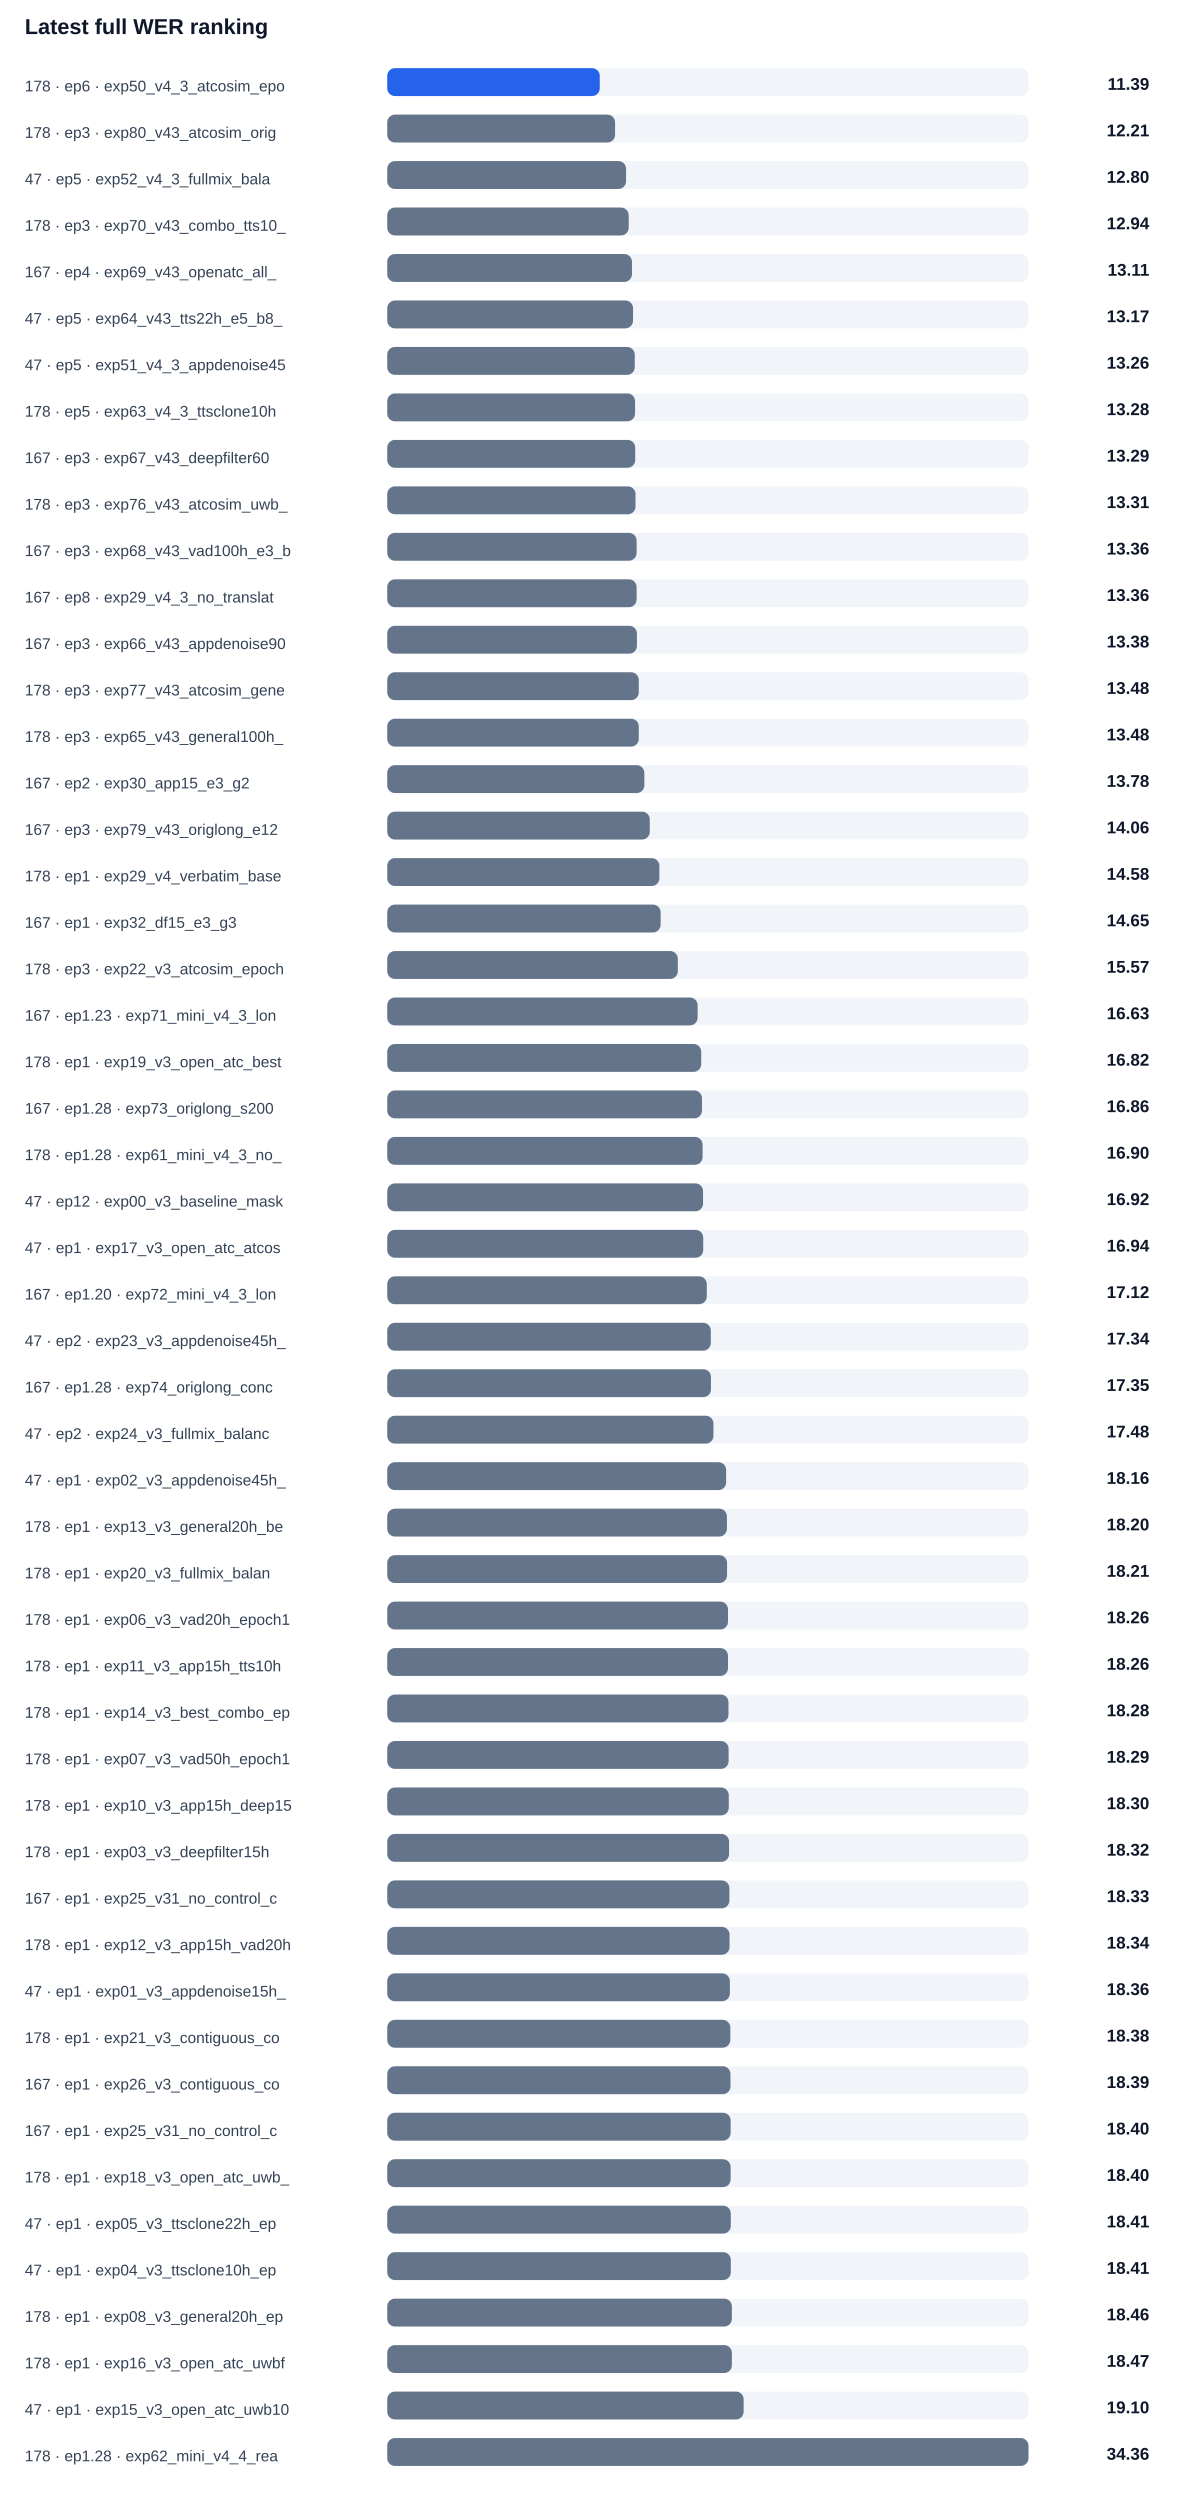
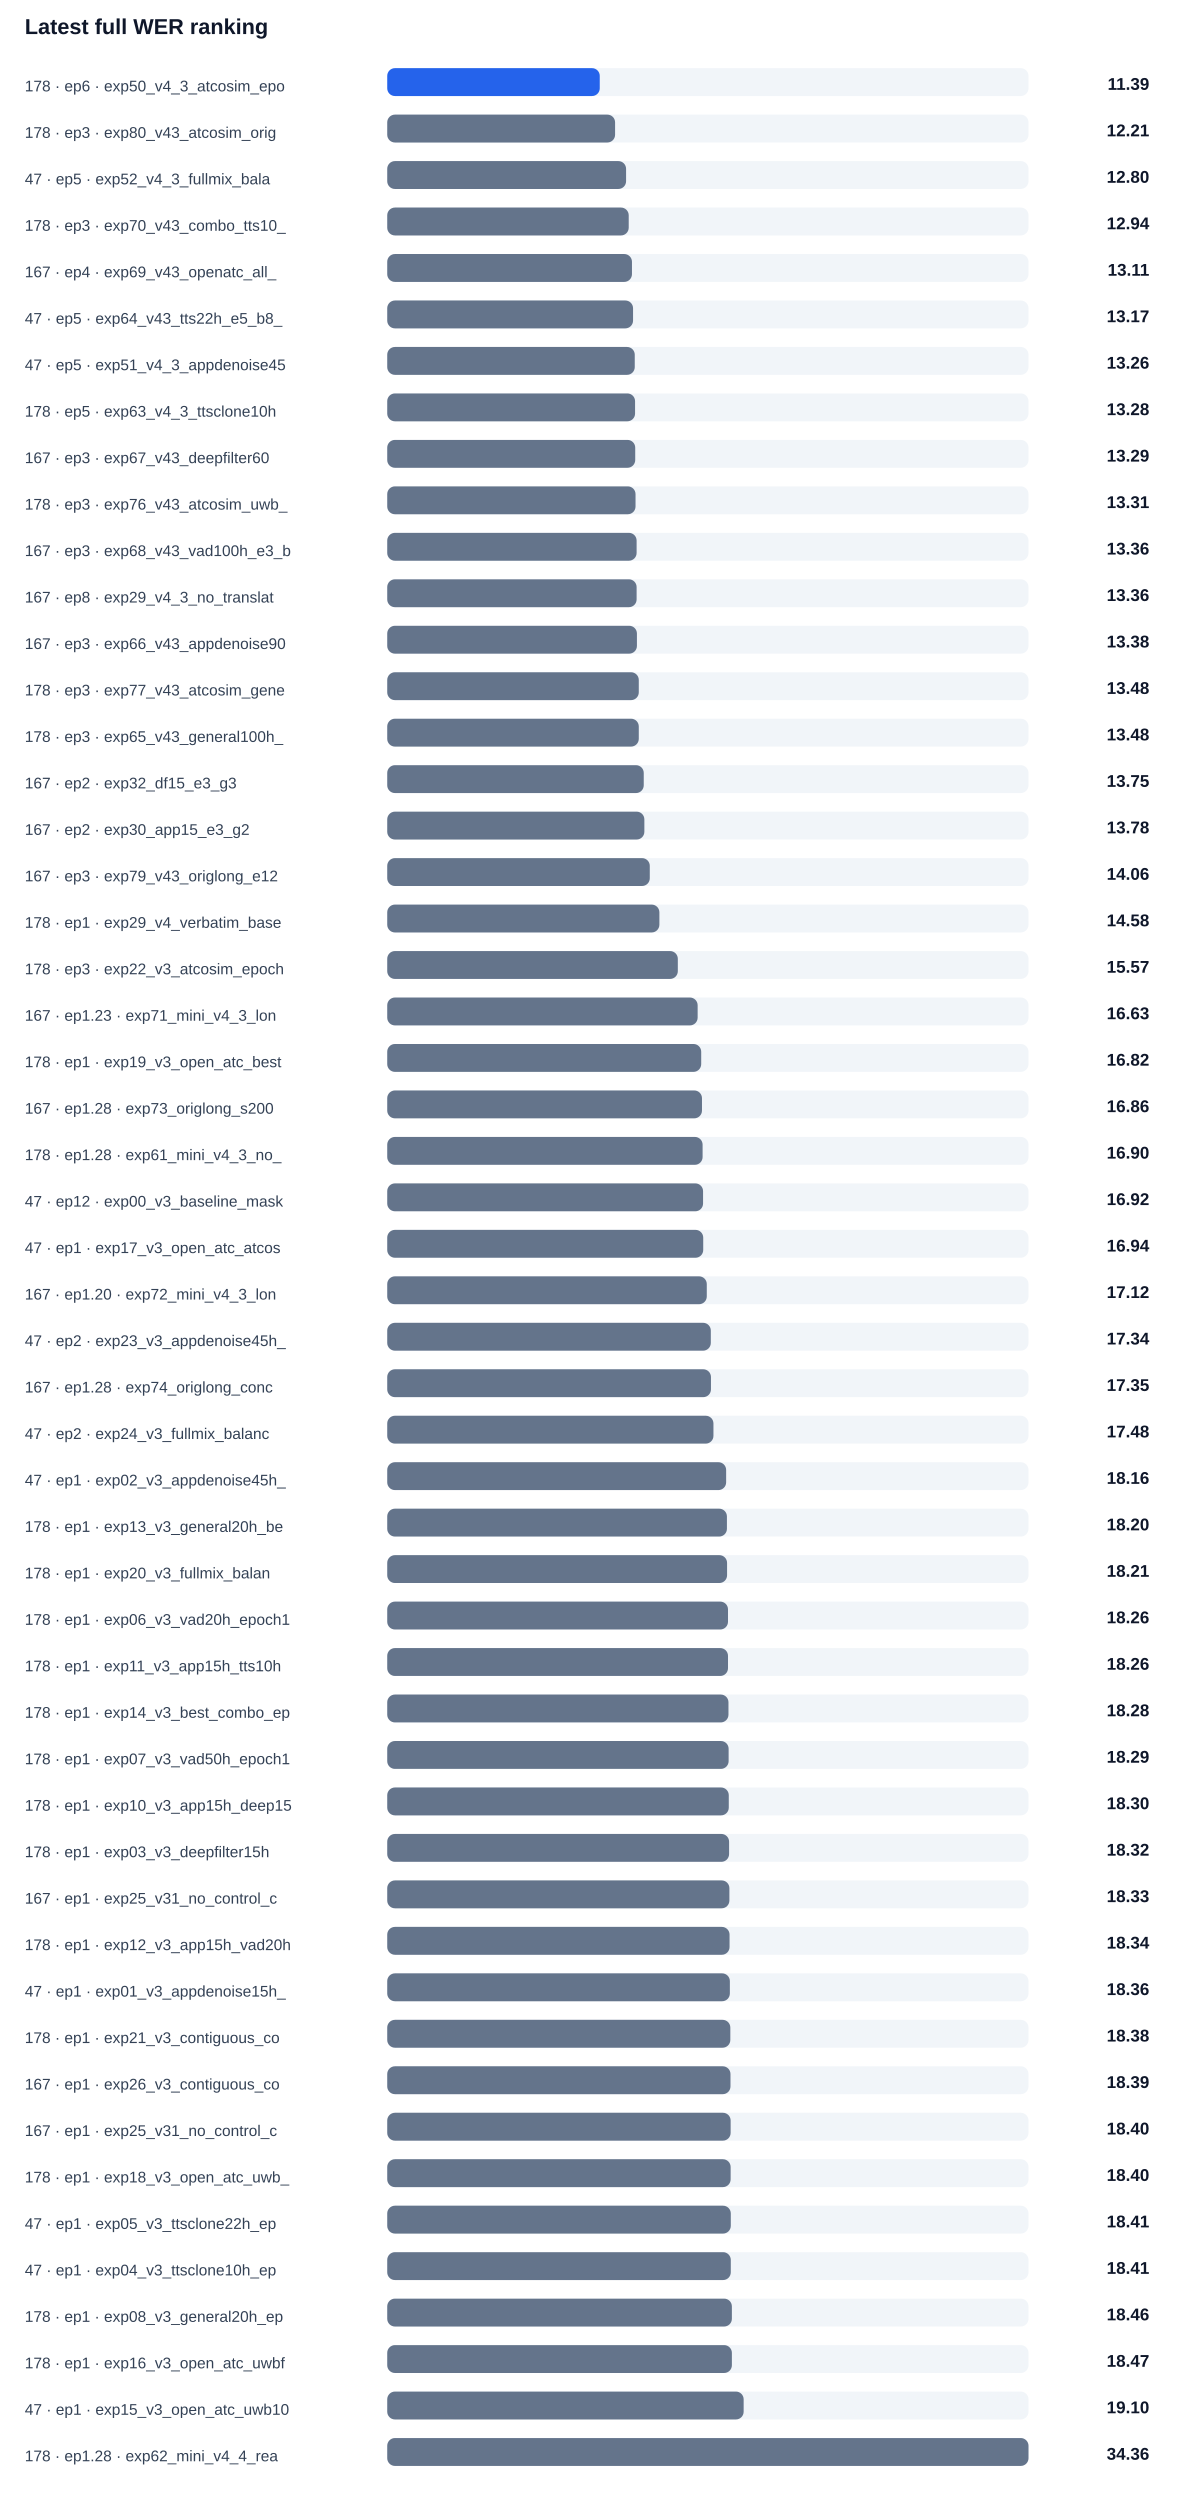
<svg xmlns="http://www.w3.org/2000/svg" width="100%" viewBox="0 0 760 1614" style="max-width:760px;background:#ffffff;border:1px solid #e5e7eb;border-radius:10px;">
  <text x="16.0" y="22.0" font-size="14" fill="#0f172a" text-anchor="start" font-family="Arial, sans-serif" font-weight="700">Latest full WER ranking</text>
  <text x="16.0" y="59.0" font-size="10" fill="#334155" text-anchor="start" font-family="Arial, sans-serif" font-weight="400">178 · ep6 · exp50_v4_3_atcosim_epo</text>
  <rect x="250" y="44" width="414" height="18" rx="5" fill="#f1f5f9" />
  <rect x="250" y="44" width="137.2" height="18" rx="5" fill="#2563eb" />
  <text x="742.0" y="58.0" font-size="11" fill="#0f172a" text-anchor="end" font-family="Arial, sans-serif" font-weight="700">11.39</text>
  <text x="16.0" y="89.0" font-size="10" fill="#334155" text-anchor="start" font-family="Arial, sans-serif" font-weight="400">178 · ep3 · exp80_v43_atcosim_orig</text>
  <rect x="250" y="74" width="414" height="18" rx="5" fill="#f1f5f9" />
  <rect x="250" y="74" width="147.1" height="18" rx="5" fill="#64748b" />
  <text x="742.0" y="88.0" font-size="11" fill="#0f172a" text-anchor="end" font-family="Arial, sans-serif" font-weight="700">12.21</text>
  <text x="16.0" y="119.0" font-size="10" fill="#334155" text-anchor="start" font-family="Arial, sans-serif" font-weight="400">47 · ep5 · exp52_v4_3_fullmix_bala</text>
  <rect x="250" y="104" width="414" height="18" rx="5" fill="#f1f5f9" />
  <rect x="250" y="104" width="154.2" height="18" rx="5" fill="#64748b" />
  <text x="742.0" y="118.0" font-size="11" fill="#0f172a" text-anchor="end" font-family="Arial, sans-serif" font-weight="700">12.80</text>
  <text x="16.0" y="149.0" font-size="10" fill="#334155" text-anchor="start" font-family="Arial, sans-serif" font-weight="400">178 · ep3 · exp70_v43_combo_tts10_</text>
  <rect x="250" y="134" width="414" height="18" rx="5" fill="#f1f5f9" />
  <rect x="250" y="134" width="155.9" height="18" rx="5" fill="#64748b" />
  <text x="742.0" y="148.0" font-size="11" fill="#0f172a" text-anchor="end" font-family="Arial, sans-serif" font-weight="700">12.94</text>
  <text x="16.0" y="179.0" font-size="10" fill="#334155" text-anchor="start" font-family="Arial, sans-serif" font-weight="400">167 · ep4 · exp69_v43_openatc_all_</text>
  <rect x="250" y="164" width="414" height="18" rx="5" fill="#f1f5f9" />
  <rect x="250" y="164" width="158.0" height="18" rx="5" fill="#64748b" />
  <text x="742.0" y="178.0" font-size="11" fill="#0f172a" text-anchor="end" font-family="Arial, sans-serif" font-weight="700">13.11</text>
  <text x="16.0" y="209.0" font-size="10" fill="#334155" text-anchor="start" font-family="Arial, sans-serif" font-weight="400">47 · ep5 · exp64_v43_tts22h_e5_b8_</text>
  <rect x="250" y="194" width="414" height="18" rx="5" fill="#f1f5f9" />
  <rect x="250" y="194" width="158.7" height="18" rx="5" fill="#64748b" />
  <text x="742.0" y="208.0" font-size="11" fill="#0f172a" text-anchor="end" font-family="Arial, sans-serif" font-weight="700">13.17</text>
  <text x="16.0" y="239.0" font-size="10" fill="#334155" text-anchor="start" font-family="Arial, sans-serif" font-weight="400">47 · ep5 · exp51_v4_3_appdenoise45</text>
  <rect x="250" y="224" width="414" height="18" rx="5" fill="#f1f5f9" />
  <rect x="250" y="224" width="159.8" height="18" rx="5" fill="#64748b" />
  <text x="742.0" y="238.0" font-size="11" fill="#0f172a" text-anchor="end" font-family="Arial, sans-serif" font-weight="700">13.26</text>
  <text x="16.0" y="269.0" font-size="10" fill="#334155" text-anchor="start" font-family="Arial, sans-serif" font-weight="400">178 · ep5 · exp63_v4_3_ttsclone10h</text>
  <rect x="250" y="254" width="414" height="18" rx="5" fill="#f1f5f9" />
  <rect x="250" y="254" width="160.0" height="18" rx="5" fill="#64748b" />
  <text x="742.0" y="268.0" font-size="11" fill="#0f172a" text-anchor="end" font-family="Arial, sans-serif" font-weight="700">13.28</text>
  <text x="16.0" y="299.0" font-size="10" fill="#334155" text-anchor="start" font-family="Arial, sans-serif" font-weight="400">167 · ep3 · exp67_v43_deepfilter60</text>
  <rect x="250" y="284" width="414" height="18" rx="5" fill="#f1f5f9" />
  <rect x="250" y="284" width="160.1" height="18" rx="5" fill="#64748b" />
  <text x="742.0" y="298.0" font-size="11" fill="#0f172a" text-anchor="end" font-family="Arial, sans-serif" font-weight="700">13.29</text>
  <text x="16.0" y="329.0" font-size="10" fill="#334155" text-anchor="start" font-family="Arial, sans-serif" font-weight="400">178 · ep3 · exp76_v43_atcosim_uwb_</text>
  <rect x="250" y="314" width="414" height="18" rx="5" fill="#f1f5f9" />
  <rect x="250" y="314" width="160.3" height="18" rx="5" fill="#64748b" />
  <text x="742.0" y="328.0" font-size="11" fill="#0f172a" text-anchor="end" font-family="Arial, sans-serif" font-weight="700">13.31</text>
  <text x="16.0" y="359.0" font-size="10" fill="#334155" text-anchor="start" font-family="Arial, sans-serif" font-weight="400">167 · ep3 · exp68_v43_vad100h_e3_b</text>
  <rect x="250" y="344" width="414" height="18" rx="5" fill="#f1f5f9" />
  <rect x="250" y="344" width="161.0" height="18" rx="5" fill="#64748b" />
  <text x="742.0" y="358.0" font-size="11" fill="#0f172a" text-anchor="end" font-family="Arial, sans-serif" font-weight="700">13.36</text>
  <text x="16.0" y="389.0" font-size="10" fill="#334155" text-anchor="start" font-family="Arial, sans-serif" font-weight="400">167 · ep8 · exp29_v4_3_no_translat</text>
  <rect x="250" y="374" width="414" height="18" rx="5" fill="#f1f5f9" />
  <rect x="250" y="374" width="161.0" height="18" rx="5" fill="#64748b" />
  <text x="742.0" y="388.0" font-size="11" fill="#0f172a" text-anchor="end" font-family="Arial, sans-serif" font-weight="700">13.36</text>
  <text x="16.0" y="419.0" font-size="10" fill="#334155" text-anchor="start" font-family="Arial, sans-serif" font-weight="400">167 · ep3 · exp66_v43_appdenoise90</text>
  <rect x="250" y="404" width="414" height="18" rx="5" fill="#f1f5f9" />
  <rect x="250" y="404" width="161.2" height="18" rx="5" fill="#64748b" />
  <text x="742.0" y="418.0" font-size="11" fill="#0f172a" text-anchor="end" font-family="Arial, sans-serif" font-weight="700">13.38</text>
  <text x="16.0" y="449.0" font-size="10" fill="#334155" text-anchor="start" font-family="Arial, sans-serif" font-weight="400">178 · ep3 · exp77_v43_atcosim_gene</text>
  <rect x="250" y="434" width="414" height="18" rx="5" fill="#f1f5f9" />
  <rect x="250" y="434" width="162.4" height="18" rx="5" fill="#64748b" />
  <text x="742.0" y="448.0" font-size="11" fill="#0f172a" text-anchor="end" font-family="Arial, sans-serif" font-weight="700">13.48</text>
  <text x="16.0" y="479.0" font-size="10" fill="#334155" text-anchor="start" font-family="Arial, sans-serif" font-weight="400">178 · ep3 · exp65_v43_general100h_</text>
  <rect x="250" y="464" width="414" height="18" rx="5" fill="#f1f5f9" />
  <rect x="250" y="464" width="162.4" height="18" rx="5" fill="#64748b" />
  <text x="742.0" y="478.0" font-size="11" fill="#0f172a" text-anchor="end" font-family="Arial, sans-serif" font-weight="700">13.48</text>
-   <text x="16.0" y="509.0" font-size="10" fill="#334155" text-anchor="start" font-family="Arial, sans-serif" font-weight="400">167 · ep2 · exp30_app15_e3_g2</text>
+   <text x="16.0" y="509.0" font-size="10" fill="#334155" text-anchor="start" font-family="Arial, sans-serif" font-weight="400">167 · ep2 · exp32_df15_e3_g3</text>
  <rect x="250" y="494" width="414" height="18" rx="5" fill="#f1f5f9" />
-   <rect x="250" y="494" width="166.0" height="18" rx="5" fill="#64748b" />
-   <text x="742.0" y="508.0" font-size="11" fill="#0f172a" text-anchor="end" font-family="Arial, sans-serif" font-weight="700">13.78</text>
-   <text x="16.0" y="539.0" font-size="10" fill="#334155" text-anchor="start" font-family="Arial, sans-serif" font-weight="400">167 · ep3 · exp79_v43_origlong_e12</text>
+   <rect x="250" y="494" width="165.6" height="18" rx="5" fill="#64748b" />
+   <text x="742.0" y="508.0" font-size="11" fill="#0f172a" text-anchor="end" font-family="Arial, sans-serif" font-weight="700">13.75</text>
+   <text x="16.0" y="539.0" font-size="10" fill="#334155" text-anchor="start" font-family="Arial, sans-serif" font-weight="400">167 · ep2 · exp30_app15_e3_g2</text>
  <rect x="250" y="524" width="414" height="18" rx="5" fill="#f1f5f9" />
-   <rect x="250" y="524" width="169.5" height="18" rx="5" fill="#64748b" />
-   <text x="742.0" y="538.0" font-size="11" fill="#0f172a" text-anchor="end" font-family="Arial, sans-serif" font-weight="700">14.06</text>
-   <text x="16.0" y="569.0" font-size="10" fill="#334155" text-anchor="start" font-family="Arial, sans-serif" font-weight="400">178 · ep1 · exp29_v4_verbatim_base</text>
+   <rect x="250" y="524" width="166.0" height="18" rx="5" fill="#64748b" />
+   <text x="742.0" y="538.0" font-size="11" fill="#0f172a" text-anchor="end" font-family="Arial, sans-serif" font-weight="700">13.78</text>
+   <text x="16.0" y="569.0" font-size="10" fill="#334155" text-anchor="start" font-family="Arial, sans-serif" font-weight="400">167 · ep3 · exp79_v43_origlong_e12</text>
  <rect x="250" y="554" width="414" height="18" rx="5" fill="#f1f5f9" />
-   <rect x="250" y="554" width="175.7" height="18" rx="5" fill="#64748b" />
-   <text x="742.0" y="568.0" font-size="11" fill="#0f172a" text-anchor="end" font-family="Arial, sans-serif" font-weight="700">14.58</text>
-   <text x="16.0" y="599.0" font-size="10" fill="#334155" text-anchor="start" font-family="Arial, sans-serif" font-weight="400">167 · ep1 · exp32_df15_e3_g3</text>
+   <rect x="250" y="554" width="169.5" height="18" rx="5" fill="#64748b" />
+   <text x="742.0" y="568.0" font-size="11" fill="#0f172a" text-anchor="end" font-family="Arial, sans-serif" font-weight="700">14.06</text>
+   <text x="16.0" y="599.0" font-size="10" fill="#334155" text-anchor="start" font-family="Arial, sans-serif" font-weight="400">178 · ep1 · exp29_v4_verbatim_base</text>
  <rect x="250" y="584" width="414" height="18" rx="5" fill="#f1f5f9" />
-   <rect x="250" y="584" width="176.5" height="18" rx="5" fill="#64748b" />
-   <text x="742.0" y="598.0" font-size="11" fill="#0f172a" text-anchor="end" font-family="Arial, sans-serif" font-weight="700">14.65</text>
+   <rect x="250" y="584" width="175.7" height="18" rx="5" fill="#64748b" />
+   <text x="742.0" y="598.0" font-size="11" fill="#0f172a" text-anchor="end" font-family="Arial, sans-serif" font-weight="700">14.58</text>
  <text x="16.0" y="629.0" font-size="10" fill="#334155" text-anchor="start" font-family="Arial, sans-serif" font-weight="400">178 · ep3 · exp22_v3_atcosim_epoch</text>
  <rect x="250" y="614" width="414" height="18" rx="5" fill="#f1f5f9" />
  <rect x="250" y="614" width="187.6" height="18" rx="5" fill="#64748b" />
  <text x="742.0" y="628.0" font-size="11" fill="#0f172a" text-anchor="end" font-family="Arial, sans-serif" font-weight="700">15.57</text>
  <text x="16.0" y="659.0" font-size="10" fill="#334155" text-anchor="start" font-family="Arial, sans-serif" font-weight="400">167 · ep1.23 · exp71_mini_v4_3_lon</text>
  <rect x="250" y="644" width="414" height="18" rx="5" fill="#f1f5f9" />
  <rect x="250" y="644" width="200.4" height="18" rx="5" fill="#64748b" />
  <text x="742.0" y="658.0" font-size="11" fill="#0f172a" text-anchor="end" font-family="Arial, sans-serif" font-weight="700">16.63</text>
  <text x="16.0" y="689.0" font-size="10" fill="#334155" text-anchor="start" font-family="Arial, sans-serif" font-weight="400">178 · ep1 · exp19_v3_open_atc_best</text>
  <rect x="250" y="674" width="414" height="18" rx="5" fill="#f1f5f9" />
  <rect x="250" y="674" width="202.7" height="18" rx="5" fill="#64748b" />
  <text x="742.0" y="688.0" font-size="11" fill="#0f172a" text-anchor="end" font-family="Arial, sans-serif" font-weight="700">16.82</text>
  <text x="16.0" y="719.0" font-size="10" fill="#334155" text-anchor="start" font-family="Arial, sans-serif" font-weight="400">167 · ep1.28 · exp73_origlong_s200</text>
  <rect x="250" y="704" width="414" height="18" rx="5" fill="#f1f5f9" />
  <rect x="250" y="704" width="203.2" height="18" rx="5" fill="#64748b" />
  <text x="742.0" y="718.0" font-size="11" fill="#0f172a" text-anchor="end" font-family="Arial, sans-serif" font-weight="700">16.86</text>
  <text x="16.0" y="749.0" font-size="10" fill="#334155" text-anchor="start" font-family="Arial, sans-serif" font-weight="400">178 · ep1.28 · exp61_mini_v4_3_no_</text>
  <rect x="250" y="734" width="414" height="18" rx="5" fill="#f1f5f9" />
  <rect x="250" y="734" width="203.6" height="18" rx="5" fill="#64748b" />
  <text x="742.0" y="748.0" font-size="11" fill="#0f172a" text-anchor="end" font-family="Arial, sans-serif" font-weight="700">16.90</text>
  <text x="16.0" y="779.0" font-size="10" fill="#334155" text-anchor="start" font-family="Arial, sans-serif" font-weight="400">47 · ep12 · exp00_v3_baseline_mask</text>
  <rect x="250" y="764" width="414" height="18" rx="5" fill="#f1f5f9" />
  <rect x="250" y="764" width="203.9" height="18" rx="5" fill="#64748b" />
  <text x="742.0" y="778.0" font-size="11" fill="#0f172a" text-anchor="end" font-family="Arial, sans-serif" font-weight="700">16.92</text>
  <text x="16.0" y="809.0" font-size="10" fill="#334155" text-anchor="start" font-family="Arial, sans-serif" font-weight="400">47 · ep1 · exp17_v3_open_atc_atcos</text>
  <rect x="250" y="794" width="414" height="18" rx="5" fill="#f1f5f9" />
  <rect x="250" y="794" width="204.0" height="18" rx="5" fill="#64748b" />
  <text x="742.0" y="808.0" font-size="11" fill="#0f172a" text-anchor="end" font-family="Arial, sans-serif" font-weight="700">16.94</text>
  <text x="16.0" y="839.0" font-size="10" fill="#334155" text-anchor="start" font-family="Arial, sans-serif" font-weight="400">167 · ep1.20 · exp72_mini_v4_3_lon</text>
  <rect x="250" y="824" width="414" height="18" rx="5" fill="#f1f5f9" />
  <rect x="250" y="824" width="206.3" height="18" rx="5" fill="#64748b" />
  <text x="742.0" y="838.0" font-size="11" fill="#0f172a" text-anchor="end" font-family="Arial, sans-serif" font-weight="700">17.12</text>
  <text x="16.0" y="869.0" font-size="10" fill="#334155" text-anchor="start" font-family="Arial, sans-serif" font-weight="400">47 · ep2 · exp23_v3_appdenoise45h_</text>
  <rect x="250" y="854" width="414" height="18" rx="5" fill="#f1f5f9" />
  <rect x="250" y="854" width="208.9" height="18" rx="5" fill="#64748b" />
  <text x="742.0" y="868.0" font-size="11" fill="#0f172a" text-anchor="end" font-family="Arial, sans-serif" font-weight="700">17.34</text>
  <text x="16.0" y="899.0" font-size="10" fill="#334155" text-anchor="start" font-family="Arial, sans-serif" font-weight="400">167 · ep1.28 · exp74_origlong_conc</text>
  <rect x="250" y="884" width="414" height="18" rx="5" fill="#f1f5f9" />
  <rect x="250" y="884" width="209.0" height="18" rx="5" fill="#64748b" />
  <text x="742.0" y="898.0" font-size="11" fill="#0f172a" text-anchor="end" font-family="Arial, sans-serif" font-weight="700">17.35</text>
  <text x="16.0" y="929.0" font-size="10" fill="#334155" text-anchor="start" font-family="Arial, sans-serif" font-weight="400">47 · ep2 · exp24_v3_fullmix_balanc</text>
  <rect x="250" y="914" width="414" height="18" rx="5" fill="#f1f5f9" />
  <rect x="250" y="914" width="210.6" height="18" rx="5" fill="#64748b" />
  <text x="742.0" y="928.0" font-size="11" fill="#0f172a" text-anchor="end" font-family="Arial, sans-serif" font-weight="700">17.48</text>
  <text x="16.0" y="959.0" font-size="10" fill="#334155" text-anchor="start" font-family="Arial, sans-serif" font-weight="400">47 · ep1 · exp02_v3_appdenoise45h_</text>
  <rect x="250" y="944" width="414" height="18" rx="5" fill="#f1f5f9" />
  <rect x="250" y="944" width="218.8" height="18" rx="5" fill="#64748b" />
  <text x="742.0" y="958.0" font-size="11" fill="#0f172a" text-anchor="end" font-family="Arial, sans-serif" font-weight="700">18.16</text>
  <text x="16.0" y="989.0" font-size="10" fill="#334155" text-anchor="start" font-family="Arial, sans-serif" font-weight="400">178 · ep1 · exp13_v3_general20h_be</text>
  <rect x="250" y="974" width="414" height="18" rx="5" fill="#f1f5f9" />
  <rect x="250" y="974" width="219.3" height="18" rx="5" fill="#64748b" />
  <text x="742.0" y="988.0" font-size="11" fill="#0f172a" text-anchor="end" font-family="Arial, sans-serif" font-weight="700">18.20</text>
  <text x="16.0" y="1019.0" font-size="10" fill="#334155" text-anchor="start" font-family="Arial, sans-serif" font-weight="400">178 · ep1 · exp20_v3_fullmix_balan</text>
  <rect x="250" y="1004" width="414" height="18" rx="5" fill="#f1f5f9" />
  <rect x="250" y="1004" width="219.4" height="18" rx="5" fill="#64748b" />
  <text x="742.0" y="1018.0" font-size="11" fill="#0f172a" text-anchor="end" font-family="Arial, sans-serif" font-weight="700">18.21</text>
  <text x="16.0" y="1049.0" font-size="10" fill="#334155" text-anchor="start" font-family="Arial, sans-serif" font-weight="400">178 · ep1 · exp06_v3_vad20h_epoch1</text>
  <rect x="250" y="1034" width="414" height="18" rx="5" fill="#f1f5f9" />
  <rect x="250" y="1034" width="220.0" height="18" rx="5" fill="#64748b" />
  <text x="742.0" y="1048.0" font-size="11" fill="#0f172a" text-anchor="end" font-family="Arial, sans-serif" font-weight="700">18.26</text>
  <text x="16.0" y="1079.0" font-size="10" fill="#334155" text-anchor="start" font-family="Arial, sans-serif" font-weight="400">178 · ep1 · exp11_v3_app15h_tts10h</text>
  <rect x="250" y="1064" width="414" height="18" rx="5" fill="#f1f5f9" />
  <rect x="250" y="1064" width="220.0" height="18" rx="5" fill="#64748b" />
  <text x="742.0" y="1078.0" font-size="11" fill="#0f172a" text-anchor="end" font-family="Arial, sans-serif" font-weight="700">18.26</text>
  <text x="16.0" y="1109.0" font-size="10" fill="#334155" text-anchor="start" font-family="Arial, sans-serif" font-weight="400">178 · ep1 · exp14_v3_best_combo_ep</text>
  <rect x="250" y="1094" width="414" height="18" rx="5" fill="#f1f5f9" />
  <rect x="250" y="1094" width="220.3" height="18" rx="5" fill="#64748b" />
  <text x="742.0" y="1108.0" font-size="11" fill="#0f172a" text-anchor="end" font-family="Arial, sans-serif" font-weight="700">18.28</text>
  <text x="16.0" y="1139.0" font-size="10" fill="#334155" text-anchor="start" font-family="Arial, sans-serif" font-weight="400">178 · ep1 · exp07_v3_vad50h_epoch1</text>
  <rect x="250" y="1124" width="414" height="18" rx="5" fill="#f1f5f9" />
  <rect x="250" y="1124" width="220.4" height="18" rx="5" fill="#64748b" />
  <text x="742.0" y="1138.0" font-size="11" fill="#0f172a" text-anchor="end" font-family="Arial, sans-serif" font-weight="700">18.29</text>
  <text x="16.0" y="1169.0" font-size="10" fill="#334155" text-anchor="start" font-family="Arial, sans-serif" font-weight="400">178 · ep1 · exp10_v3_app15h_deep15</text>
  <rect x="250" y="1154" width="414" height="18" rx="5" fill="#f1f5f9" />
  <rect x="250" y="1154" width="220.5" height="18" rx="5" fill="#64748b" />
  <text x="742.0" y="1168.0" font-size="11" fill="#0f172a" text-anchor="end" font-family="Arial, sans-serif" font-weight="700">18.30</text>
  <text x="16.0" y="1199.0" font-size="10" fill="#334155" text-anchor="start" font-family="Arial, sans-serif" font-weight="400">178 · ep1 · exp03_v3_deepfilter15h</text>
  <rect x="250" y="1184" width="414" height="18" rx="5" fill="#f1f5f9" />
  <rect x="250" y="1184" width="220.7" height="18" rx="5" fill="#64748b" />
  <text x="742.0" y="1198.0" font-size="11" fill="#0f172a" text-anchor="end" font-family="Arial, sans-serif" font-weight="700">18.32</text>
  <text x="16.0" y="1229.0" font-size="10" fill="#334155" text-anchor="start" font-family="Arial, sans-serif" font-weight="400">167 · ep1 · exp25_v31_no_control_c</text>
  <rect x="250" y="1214" width="414" height="18" rx="5" fill="#f1f5f9" />
  <rect x="250" y="1214" width="220.9" height="18" rx="5" fill="#64748b" />
  <text x="742.0" y="1228.0" font-size="11" fill="#0f172a" text-anchor="end" font-family="Arial, sans-serif" font-weight="700">18.33</text>
  <text x="16.0" y="1259.0" font-size="10" fill="#334155" text-anchor="start" font-family="Arial, sans-serif" font-weight="400">178 · ep1 · exp12_v3_app15h_vad20h</text>
  <rect x="250" y="1244" width="414" height="18" rx="5" fill="#f1f5f9" />
  <rect x="250" y="1244" width="221.0" height="18" rx="5" fill="#64748b" />
  <text x="742.0" y="1258.0" font-size="11" fill="#0f172a" text-anchor="end" font-family="Arial, sans-serif" font-weight="700">18.34</text>
  <text x="16.0" y="1289.0" font-size="10" fill="#334155" text-anchor="start" font-family="Arial, sans-serif" font-weight="400">47 · ep1 · exp01_v3_appdenoise15h_</text>
  <rect x="250" y="1274" width="414" height="18" rx="5" fill="#f1f5f9" />
  <rect x="250" y="1274" width="221.2" height="18" rx="5" fill="#64748b" />
  <text x="742.0" y="1288.0" font-size="11" fill="#0f172a" text-anchor="end" font-family="Arial, sans-serif" font-weight="700">18.36</text>
  <text x="16.0" y="1319.0" font-size="10" fill="#334155" text-anchor="start" font-family="Arial, sans-serif" font-weight="400">178 · ep1 · exp21_v3_contiguous_co</text>
  <rect x="250" y="1304" width="414" height="18" rx="5" fill="#f1f5f9" />
  <rect x="250" y="1304" width="221.5" height="18" rx="5" fill="#64748b" />
  <text x="742.0" y="1318.0" font-size="11" fill="#0f172a" text-anchor="end" font-family="Arial, sans-serif" font-weight="700">18.38</text>
  <text x="16.0" y="1349.0" font-size="10" fill="#334155" text-anchor="start" font-family="Arial, sans-serif" font-weight="400">167 · ep1 · exp26_v3_contiguous_co</text>
  <rect x="250" y="1334" width="414" height="18" rx="5" fill="#f1f5f9" />
  <rect x="250" y="1334" width="221.6" height="18" rx="5" fill="#64748b" />
  <text x="742.0" y="1348.0" font-size="11" fill="#0f172a" text-anchor="end" font-family="Arial, sans-serif" font-weight="700">18.39</text>
  <text x="16.0" y="1379.0" font-size="10" fill="#334155" text-anchor="start" font-family="Arial, sans-serif" font-weight="400">167 · ep1 · exp25_v31_no_control_c</text>
  <rect x="250" y="1364" width="414" height="18" rx="5" fill="#f1f5f9" />
  <rect x="250" y="1364" width="221.7" height="18" rx="5" fill="#64748b" />
  <text x="742.0" y="1378.0" font-size="11" fill="#0f172a" text-anchor="end" font-family="Arial, sans-serif" font-weight="700">18.40</text>
  <text x="16.0" y="1409.0" font-size="10" fill="#334155" text-anchor="start" font-family="Arial, sans-serif" font-weight="400">178 · ep1 · exp18_v3_open_atc_uwb_</text>
  <rect x="250" y="1394" width="414" height="18" rx="5" fill="#f1f5f9" />
  <rect x="250" y="1394" width="221.7" height="18" rx="5" fill="#64748b" />
  <text x="742.0" y="1408.0" font-size="11" fill="#0f172a" text-anchor="end" font-family="Arial, sans-serif" font-weight="700">18.40</text>
  <text x="16.0" y="1439.0" font-size="10" fill="#334155" text-anchor="start" font-family="Arial, sans-serif" font-weight="400">47 · ep1 · exp05_v3_ttsclone22h_ep</text>
  <rect x="250" y="1424" width="414" height="18" rx="5" fill="#f1f5f9" />
  <rect x="250" y="1424" width="221.8" height="18" rx="5" fill="#64748b" />
  <text x="742.0" y="1438.0" font-size="11" fill="#0f172a" text-anchor="end" font-family="Arial, sans-serif" font-weight="700">18.41</text>
  <text x="16.0" y="1469.0" font-size="10" fill="#334155" text-anchor="start" font-family="Arial, sans-serif" font-weight="400">47 · ep1 · exp04_v3_ttsclone10h_ep</text>
  <rect x="250" y="1454" width="414" height="18" rx="5" fill="#f1f5f9" />
  <rect x="250" y="1454" width="221.8" height="18" rx="5" fill="#64748b" />
  <text x="742.0" y="1468.0" font-size="11" fill="#0f172a" text-anchor="end" font-family="Arial, sans-serif" font-weight="700">18.41</text>
  <text x="16.0" y="1499.0" font-size="10" fill="#334155" text-anchor="start" font-family="Arial, sans-serif" font-weight="400">178 · ep1 · exp08_v3_general20h_ep</text>
  <rect x="250" y="1484" width="414" height="18" rx="5" fill="#f1f5f9" />
  <rect x="250" y="1484" width="222.5" height="18" rx="5" fill="#64748b" />
  <text x="742.0" y="1498.0" font-size="11" fill="#0f172a" text-anchor="end" font-family="Arial, sans-serif" font-weight="700">18.46</text>
  <text x="16.0" y="1529.0" font-size="10" fill="#334155" text-anchor="start" font-family="Arial, sans-serif" font-weight="400">178 · ep1 · exp16_v3_open_atc_uwbf</text>
  <rect x="250" y="1514" width="414" height="18" rx="5" fill="#f1f5f9" />
  <rect x="250" y="1514" width="222.5" height="18" rx="5" fill="#64748b" />
  <text x="742.0" y="1528.0" font-size="11" fill="#0f172a" text-anchor="end" font-family="Arial, sans-serif" font-weight="700">18.47</text>
  <text x="16.0" y="1559.0" font-size="10" fill="#334155" text-anchor="start" font-family="Arial, sans-serif" font-weight="400">47 · ep1 · exp15_v3_open_atc_uwb10</text>
  <rect x="250" y="1544" width="414" height="18" rx="5" fill="#f1f5f9" />
  <rect x="250" y="1544" width="230.1" height="18" rx="5" fill="#64748b" />
  <text x="742.0" y="1558.0" font-size="11" fill="#0f172a" text-anchor="end" font-family="Arial, sans-serif" font-weight="700">19.10</text>
  <text x="16.0" y="1589.0" font-size="10" fill="#334155" text-anchor="start" font-family="Arial, sans-serif" font-weight="400">178 · ep1.28 · exp62_mini_v4_4_rea</text>
  <rect x="250" y="1574" width="414" height="18" rx="5" fill="#f1f5f9" />
  <rect x="250" y="1574" width="414.0" height="18" rx="5" fill="#64748b" />
  <text x="742.0" y="1588.0" font-size="11" fill="#0f172a" text-anchor="end" font-family="Arial, sans-serif" font-weight="700">34.36</text>
</svg>
